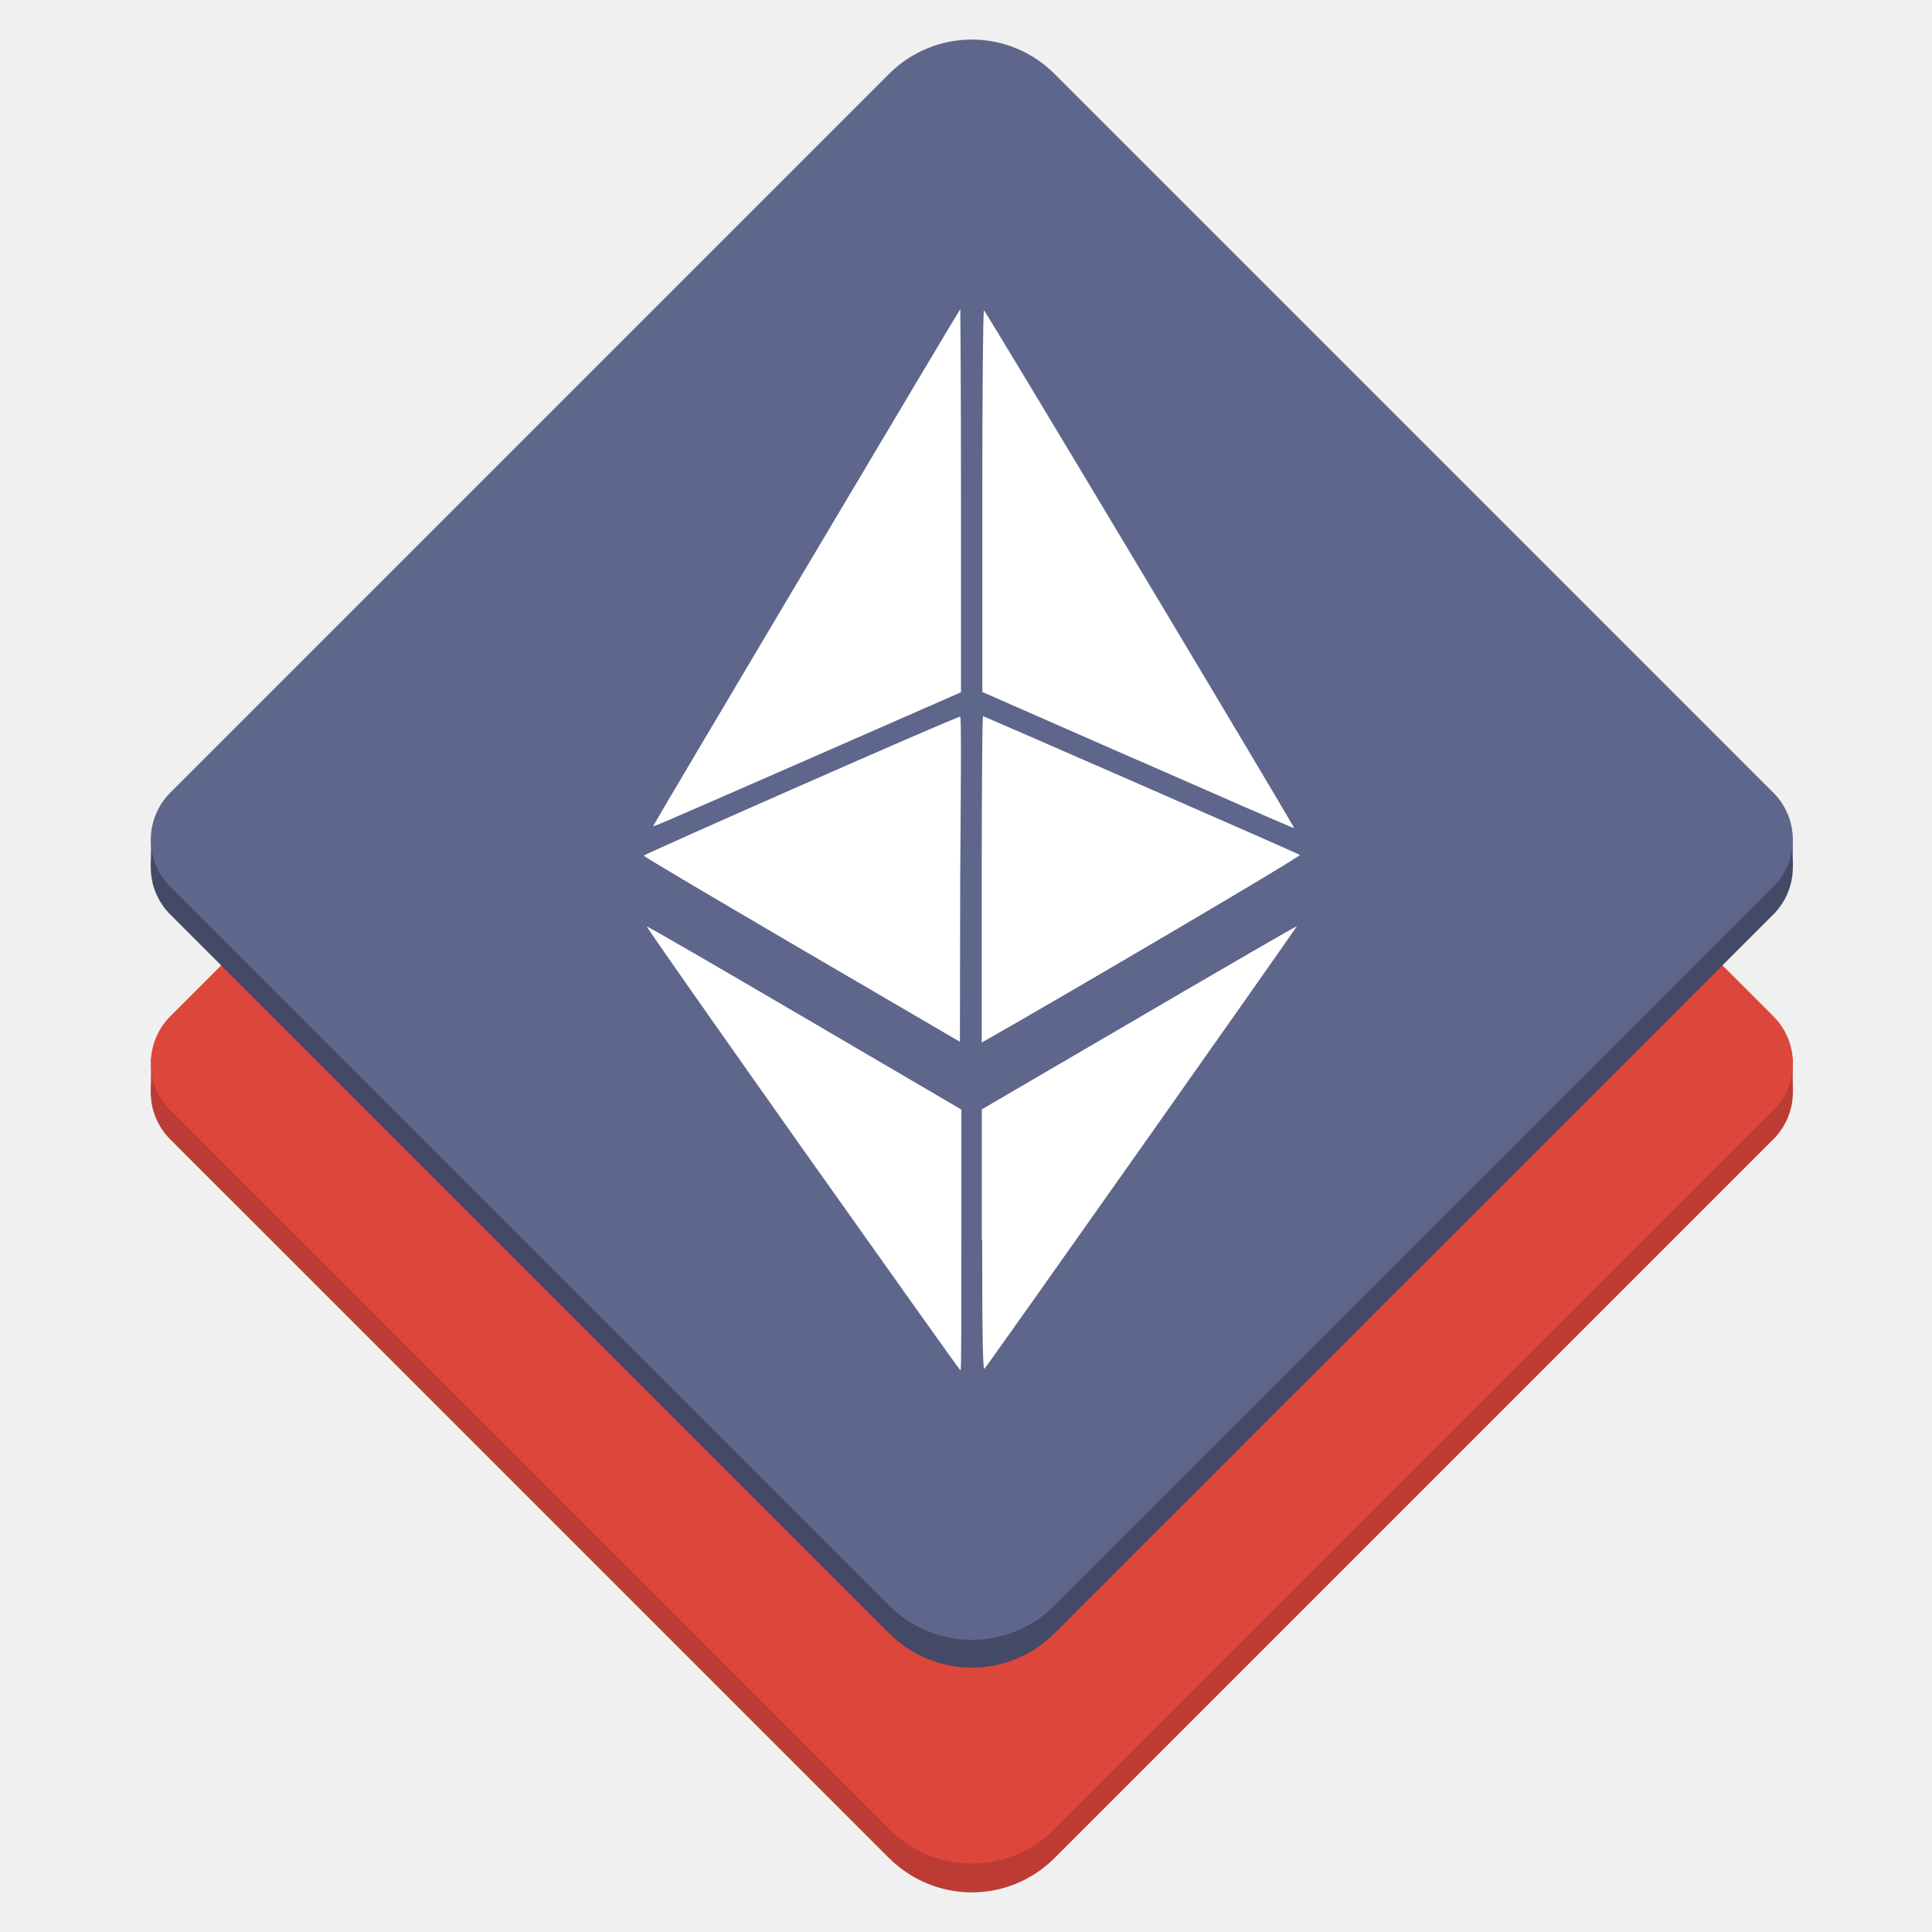
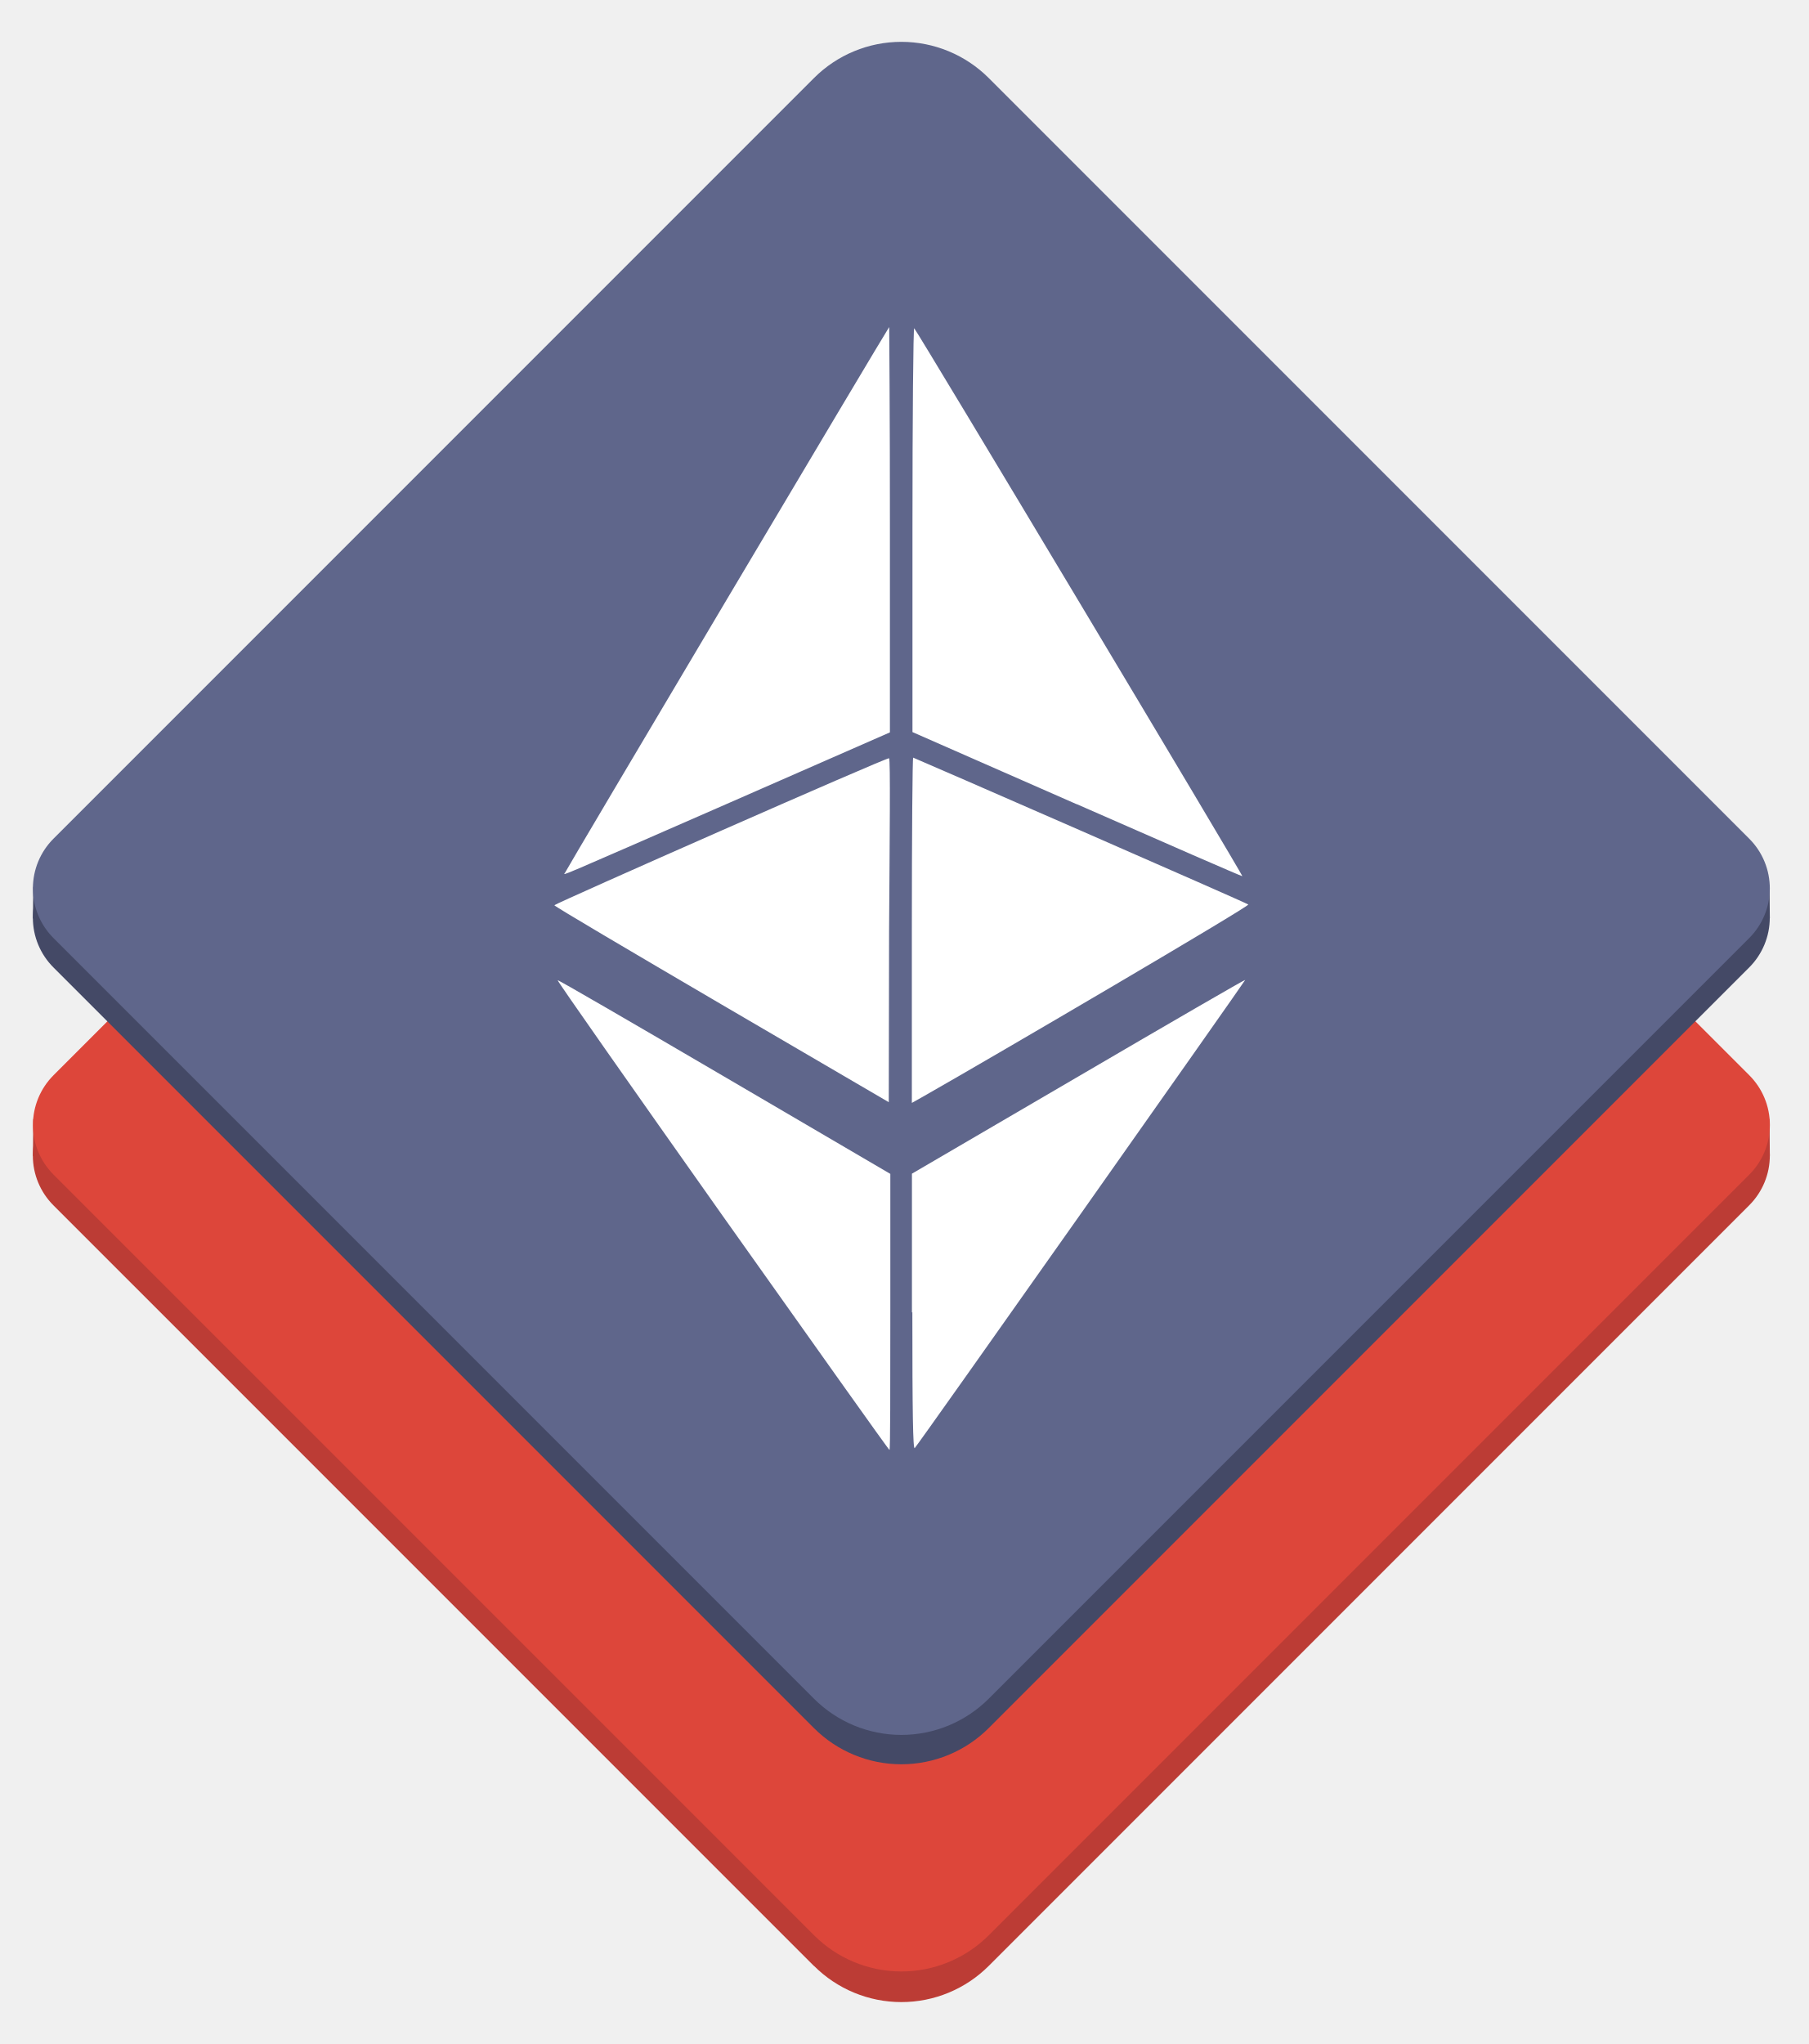
- <svg xmlns="http://www.w3.org/2000/svg" width="113" height="113" viewBox="0 0 113 113" fill="none">
-   <g clip-path="url(#clip0_269_40870)">
-     <path d="M52.005 108.685L9.953 66.634C9.225 65.905 8.816 64.918 8.816 63.888C8.816 62.858 9.225 61.87 9.953 61.141L52.009 19.086C53.29 17.804 55.029 17.084 56.841 17.084C58.653 17.084 60.392 17.804 61.673 19.086L103.725 61.137C104.452 61.865 104.861 62.852 104.862 63.881C104.863 64.91 104.455 65.897 103.729 66.626L61.673 108.681C60.392 109.963 58.653 110.683 56.841 110.683C55.029 110.683 53.29 109.963 52.009 108.681L52.005 108.685Z" fill="#BC3C35" />
-     <path d="M104.862 63.883L104.845 61.862L102.345 62.87L102.146 67.653L104.862 63.883Z" fill="#BC3C35" />
-     <path d="M104.862 50.757L104.845 49.02L102.345 50.899L102.146 54.447L104.862 50.757Z" fill="#444966" />
-     <path d="M8.821 63.883L8.838 61.862L11.338 62.87L11.537 67.653L8.821 63.883Z" fill="#BC3C35" />
-     <path d="M8.821 50.757L8.838 49.02L11.338 50.899L11.537 54.447L8.821 50.757Z" fill="#444966" />
-     <path d="M52.011 106.988L9.959 64.937C9.231 64.209 8.822 63.221 8.822 62.191C8.822 61.16 9.231 60.173 9.959 59.444L52.011 17.393C53.292 16.111 55.03 15.391 56.843 15.391C58.655 15.391 60.393 16.111 61.675 17.393L103.726 59.444C104.087 59.805 104.374 60.234 104.569 60.706C104.764 61.177 104.864 61.683 104.864 62.193C104.864 62.704 104.763 63.209 104.567 63.681C104.371 64.152 104.084 64.58 103.722 64.941L61.675 106.988C60.393 108.27 58.655 108.99 56.843 108.99C55.03 108.99 53.292 108.27 52.011 106.988Z" fill="#DD463A" />
-     <path d="M52.006 95.535L9.955 53.483C9.226 52.755 8.817 51.767 8.817 50.737C8.817 49.707 9.226 48.719 9.955 47.991L52.006 5.939C53.288 4.658 55.026 3.938 56.838 3.938C58.651 3.938 60.389 4.658 61.67 5.939L103.722 47.991C104.45 48.719 104.86 49.707 104.86 50.737C104.86 51.767 104.45 52.755 103.722 53.483L61.67 95.535C60.389 96.816 58.651 97.536 56.838 97.536C55.026 97.536 53.288 96.816 52.006 95.535Z" fill="#444966" />
-     <path d="M52.008 93.91L9.956 51.859C9.228 51.131 8.819 50.143 8.819 49.113C8.819 48.083 9.228 47.095 9.956 46.367L52.008 4.315C53.289 3.033 55.027 2.313 56.84 2.313C58.652 2.313 60.39 3.033 61.672 4.315L103.723 46.367C104.086 46.729 104.373 47.159 104.568 47.633C104.763 48.107 104.863 48.615 104.861 49.127C104.859 49.639 104.756 50.146 104.557 50.619C104.358 51.091 104.068 51.519 103.703 51.879L61.672 93.91C60.39 95.192 58.652 95.912 56.84 95.912C55.027 95.912 53.289 95.192 52.008 93.91Z" fill="#5F668B" />
-     <path d="M46.947 67.198C41.907 60.068 37.796 54.214 37.836 54.191C37.875 54.168 42.004 56.566 47.05 59.521L56.23 64.897V72.528C56.23 76.725 56.23 80.159 56.184 80.159C56.138 80.159 51.993 74.305 46.947 67.198ZM57.425 72.562V64.885L66.628 59.51C71.679 56.554 75.831 54.151 75.853 54.174C75.876 54.197 57.818 79.8 57.579 80.056C57.482 80.153 57.448 78.086 57.448 72.539L57.425 72.562ZM46.913 55.54C41.839 52.568 37.67 50.113 37.653 50.045C37.636 49.977 56.081 41.839 56.161 41.919C56.241 41.998 56.195 46.235 56.161 51.457L56.144 60.933L46.913 55.54ZM57.42 51.429C57.42 46.178 57.454 41.885 57.494 41.885C57.533 41.885 75.933 49.914 76.024 50.005C76.115 50.096 62.072 58.331 58.137 60.569L57.42 60.973V51.429ZM66.531 44.459L57.454 40.472V29.265C57.454 23.086 57.499 18.086 57.551 18.149C57.79 18.417 75.774 48.445 75.694 48.439C75.614 48.433 71.52 46.645 66.531 44.453V44.459ZM38.234 48.263C38.234 48.194 56.047 18.212 56.167 18.081C56.167 18.052 56.212 23.081 56.207 29.254V40.489L47.334 44.379C37.323 48.758 38.223 48.365 38.223 48.268L38.234 48.263Z" fill="white" />
-   </g>
-   <defs>
-     <clipPath id="clip0_269_40870">
-       <rect width="113" height="113" fill="white" />
-     </clipPath>
-   </defs>
+ <svg xmlns="http://www.w3.org/2000/svg" width="100" height="113" viewBox="0 0 100 113" fill="none">
+   <path d="M45.005 108.685L2.953 66.634C2.225 65.905 1.816 64.918 1.816 63.888C1.816 62.858 2.225 61.87 2.953 61.141L45.009 19.086C46.29 17.804 48.029 17.084 49.841 17.084C51.653 17.084 53.392 17.804 54.673 19.086L96.725 61.137C97.452 61.865 97.861 62.852 97.862 63.881C97.863 64.91 97.455 65.897 96.729 66.626L54.673 108.681C53.392 109.963 51.653 110.683 49.841 110.683C48.029 110.683 46.29 109.963 45.009 108.681L45.005 108.685Z" fill="#BC3C35" />
+   <path d="M97.862 63.883L97.845 61.862L95.345 62.87L95.145 67.653L97.862 63.883Z" fill="#BC3C35" />
+   <path d="M97.862 50.757L97.845 49.02L95.345 50.899L95.145 54.447L97.862 50.757Z" fill="#444966" />
+   <path d="M1.821 63.883L1.838 61.862L4.338 62.87L4.537 67.653L1.821 63.883Z" fill="#BC3C35" />
+   <path d="M1.821 50.757L1.838 49.02L4.338 50.899L4.537 54.447L1.821 50.757Z" fill="#444966" />
+   <path d="M45.011 106.988L2.959 64.937C2.231 64.209 1.822 63.221 1.822 62.191C1.822 61.16 2.231 60.173 2.959 59.444L45.011 17.393C46.292 16.111 48.03 15.391 49.843 15.391C51.655 15.391 53.393 16.111 54.675 17.393L96.726 59.444C97.087 59.805 97.374 60.234 97.569 60.706C97.764 61.177 97.864 61.683 97.864 62.193C97.864 62.704 97.763 63.209 97.567 63.681C97.371 64.152 97.084 64.58 96.722 64.941L54.675 106.988C53.393 108.27 51.655 108.99 49.843 108.99C48.03 108.99 46.292 108.27 45.011 106.988V106.988Z" fill="#DD463A" />
+   <path d="M45.006 95.535L2.955 53.483C2.226 52.755 1.817 51.767 1.817 50.737C1.817 49.707 2.226 48.719 2.955 47.991L45.006 5.939C46.288 4.658 48.026 3.938 49.838 3.938C51.651 3.938 53.389 4.658 54.67 5.939L96.722 47.991C97.45 48.719 97.859 49.707 97.859 50.737C97.859 51.767 97.45 52.755 96.722 53.483L54.67 95.535C53.389 96.816 51.651 97.536 49.838 97.536C48.026 97.536 46.288 96.816 45.006 95.535V95.535Z" fill="#444966" />
+   <path d="M45.008 93.91L2.956 51.859C2.228 51.131 1.819 50.143 1.819 49.113C1.819 48.083 2.228 47.095 2.956 46.367L45.008 4.315C46.289 3.033 48.027 2.313 49.84 2.313C51.652 2.313 53.39 3.033 54.672 4.315L96.723 46.367C97.086 46.729 97.373 47.159 97.568 47.633C97.763 48.107 97.863 48.615 97.861 49.127C97.859 49.639 97.756 50.146 97.557 50.619C97.358 51.091 97.068 51.519 96.703 51.879L54.672 93.91C53.39 95.192 51.652 95.912 49.84 95.912C48.027 95.912 46.289 95.192 45.008 93.91V93.91Z" fill="#5F668B" />
+   <path d="M39.947 67.198C34.907 60.068 30.796 54.214 30.836 54.191C30.875 54.168 35.004 56.566 40.05 59.521L49.23 64.897V72.528C49.23 76.725 49.23 80.159 49.184 80.159C49.138 80.159 44.993 74.305 39.947 67.198ZM50.425 72.562V64.885L59.628 59.51C64.679 56.554 68.831 54.151 68.853 54.174C68.876 54.197 50.818 79.8 50.579 80.056C50.482 80.153 50.448 78.086 50.448 72.539L50.425 72.562ZM39.913 55.54C34.839 52.568 30.67 50.113 30.653 50.045C30.636 49.977 49.081 41.839 49.161 41.919C49.241 41.998 49.195 46.235 49.161 51.457L49.144 60.933L39.913 55.54ZM50.42 51.429C50.42 46.178 50.454 41.885 50.494 41.885C50.533 41.885 68.933 49.914 69.024 50.005C69.115 50.096 55.072 58.331 51.137 60.569L50.42 60.973V51.429ZM59.531 44.459L50.454 40.472V29.265C50.454 23.086 50.499 18.086 50.551 18.149C50.79 18.417 68.774 48.445 68.694 48.439C68.614 48.433 64.52 46.645 59.531 44.453V44.459ZM31.234 48.263C31.234 48.194 49.047 18.212 49.167 18.081C49.167 18.052 49.212 23.081 49.207 29.254V40.489L40.334 44.379C30.323 48.758 31.223 48.365 31.223 48.268L31.234 48.263Z" fill="white" />
</svg>
